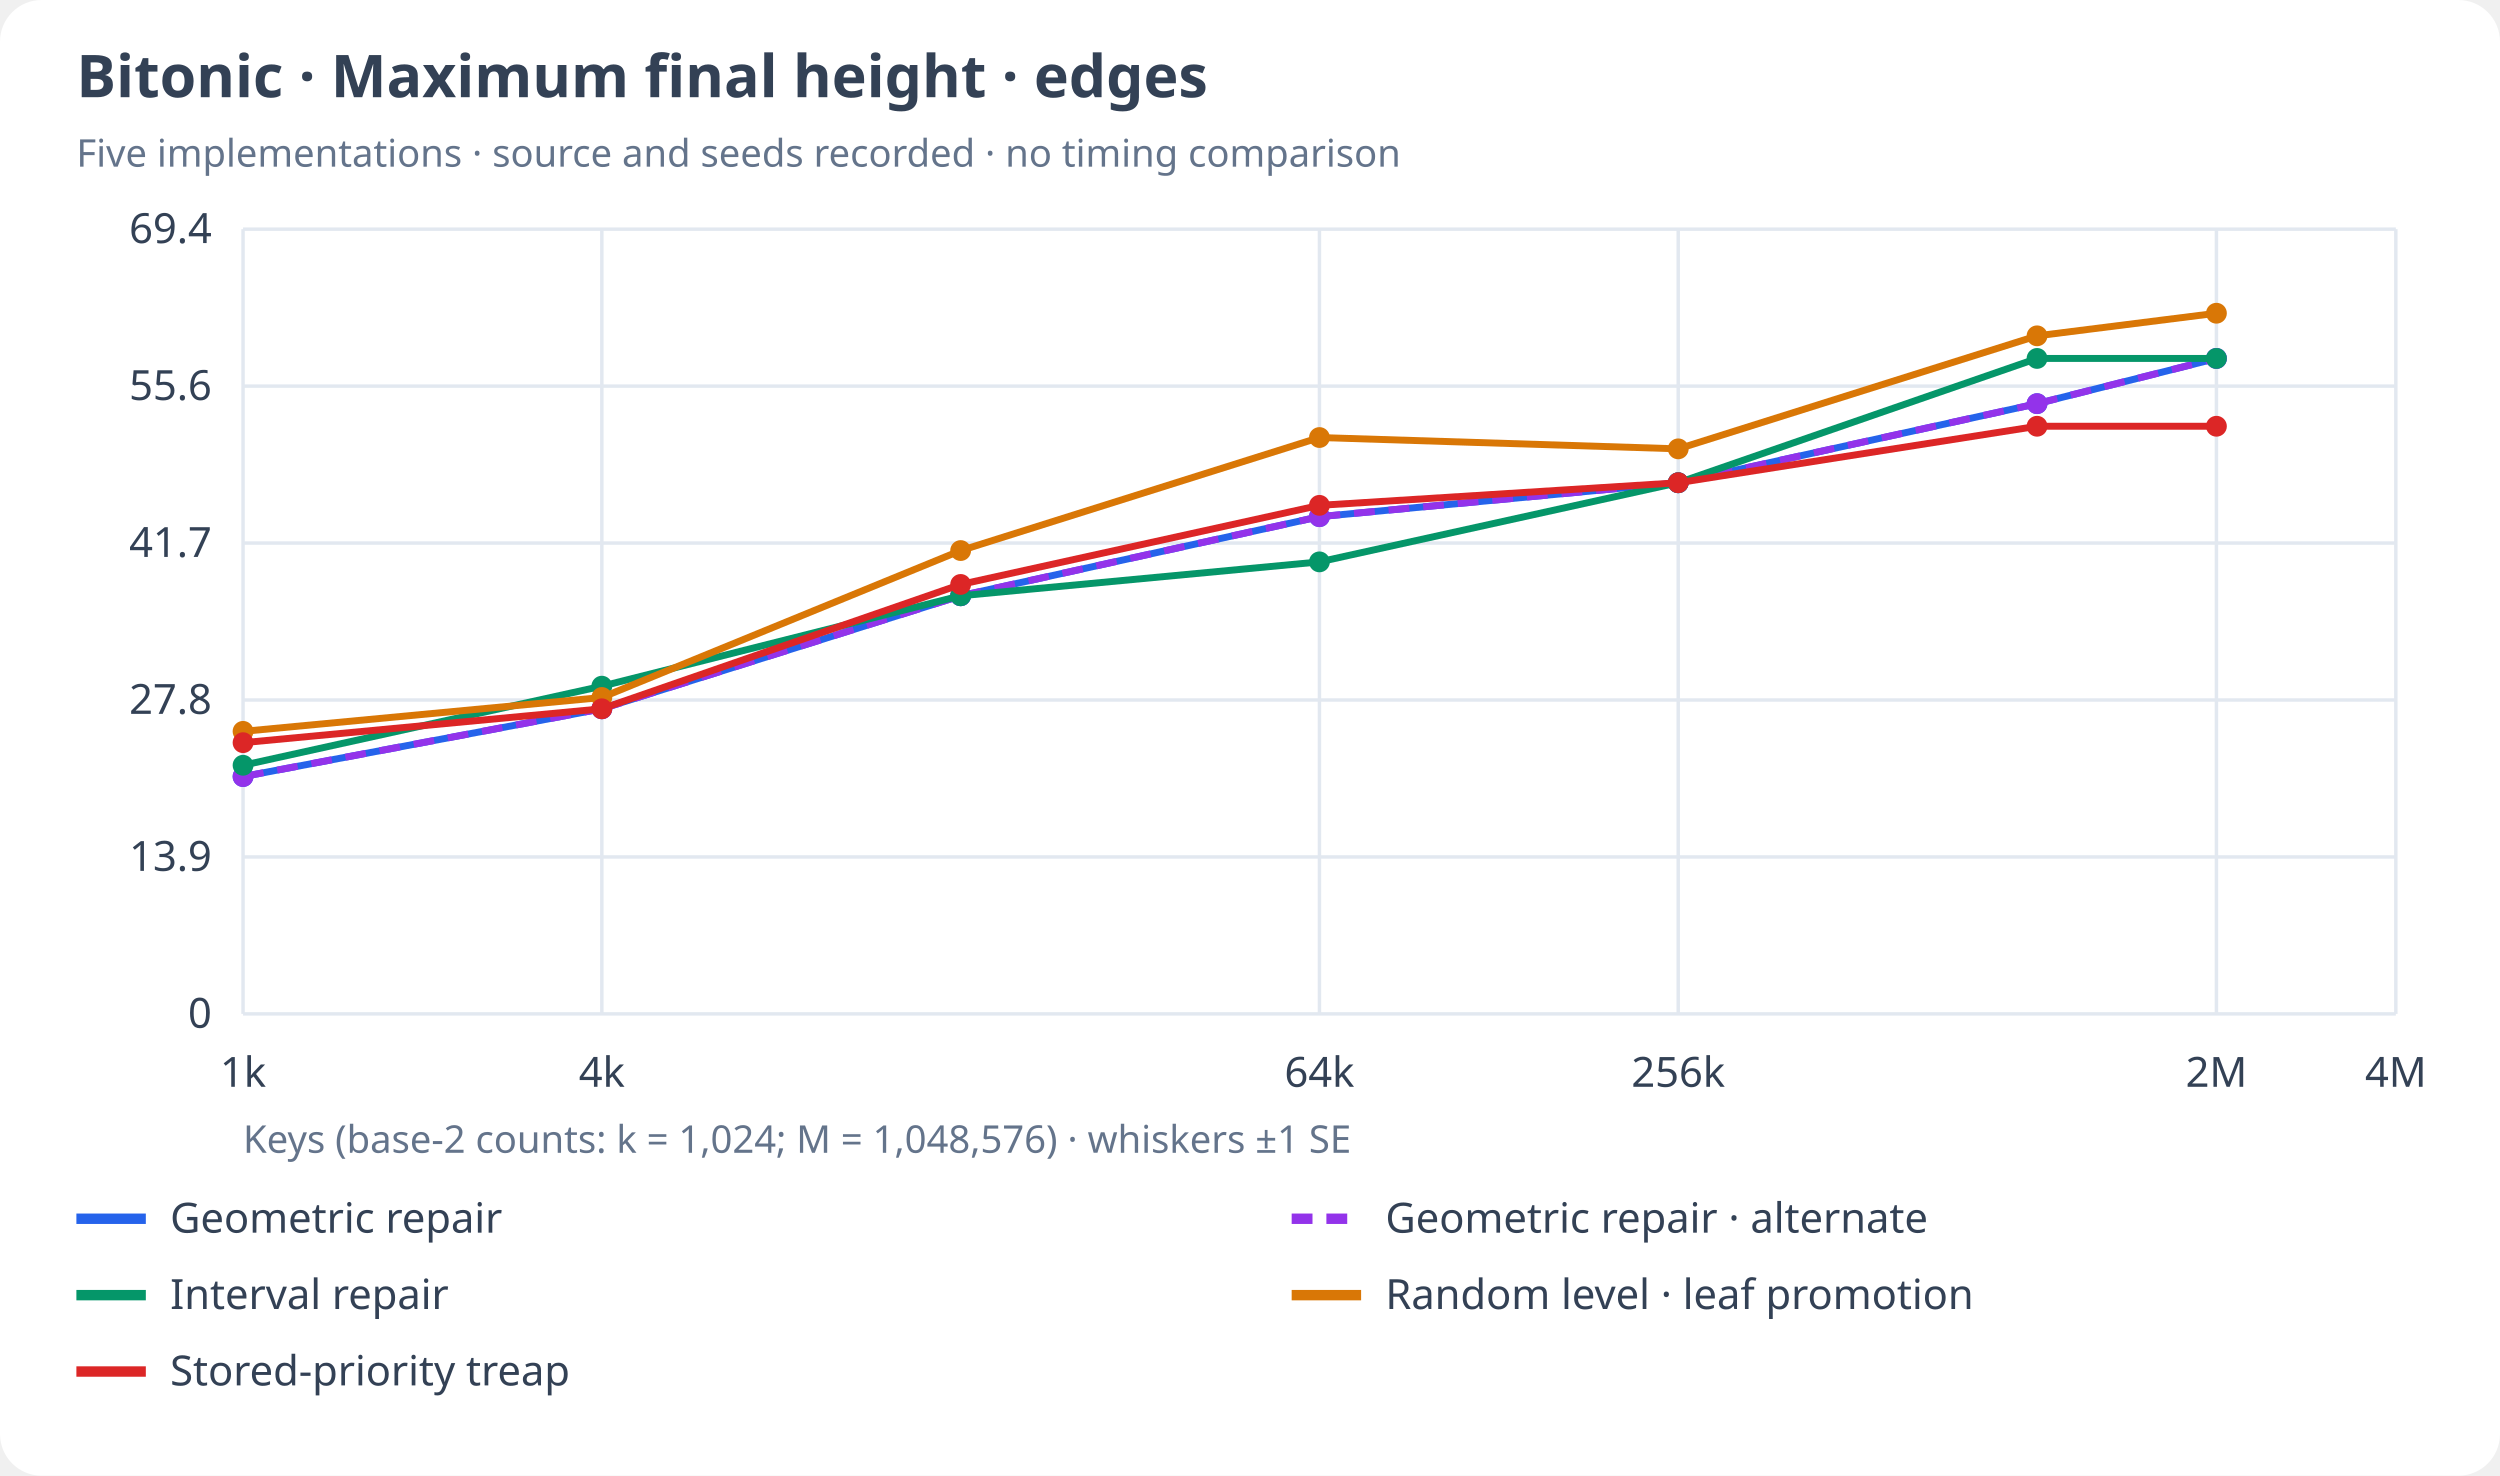
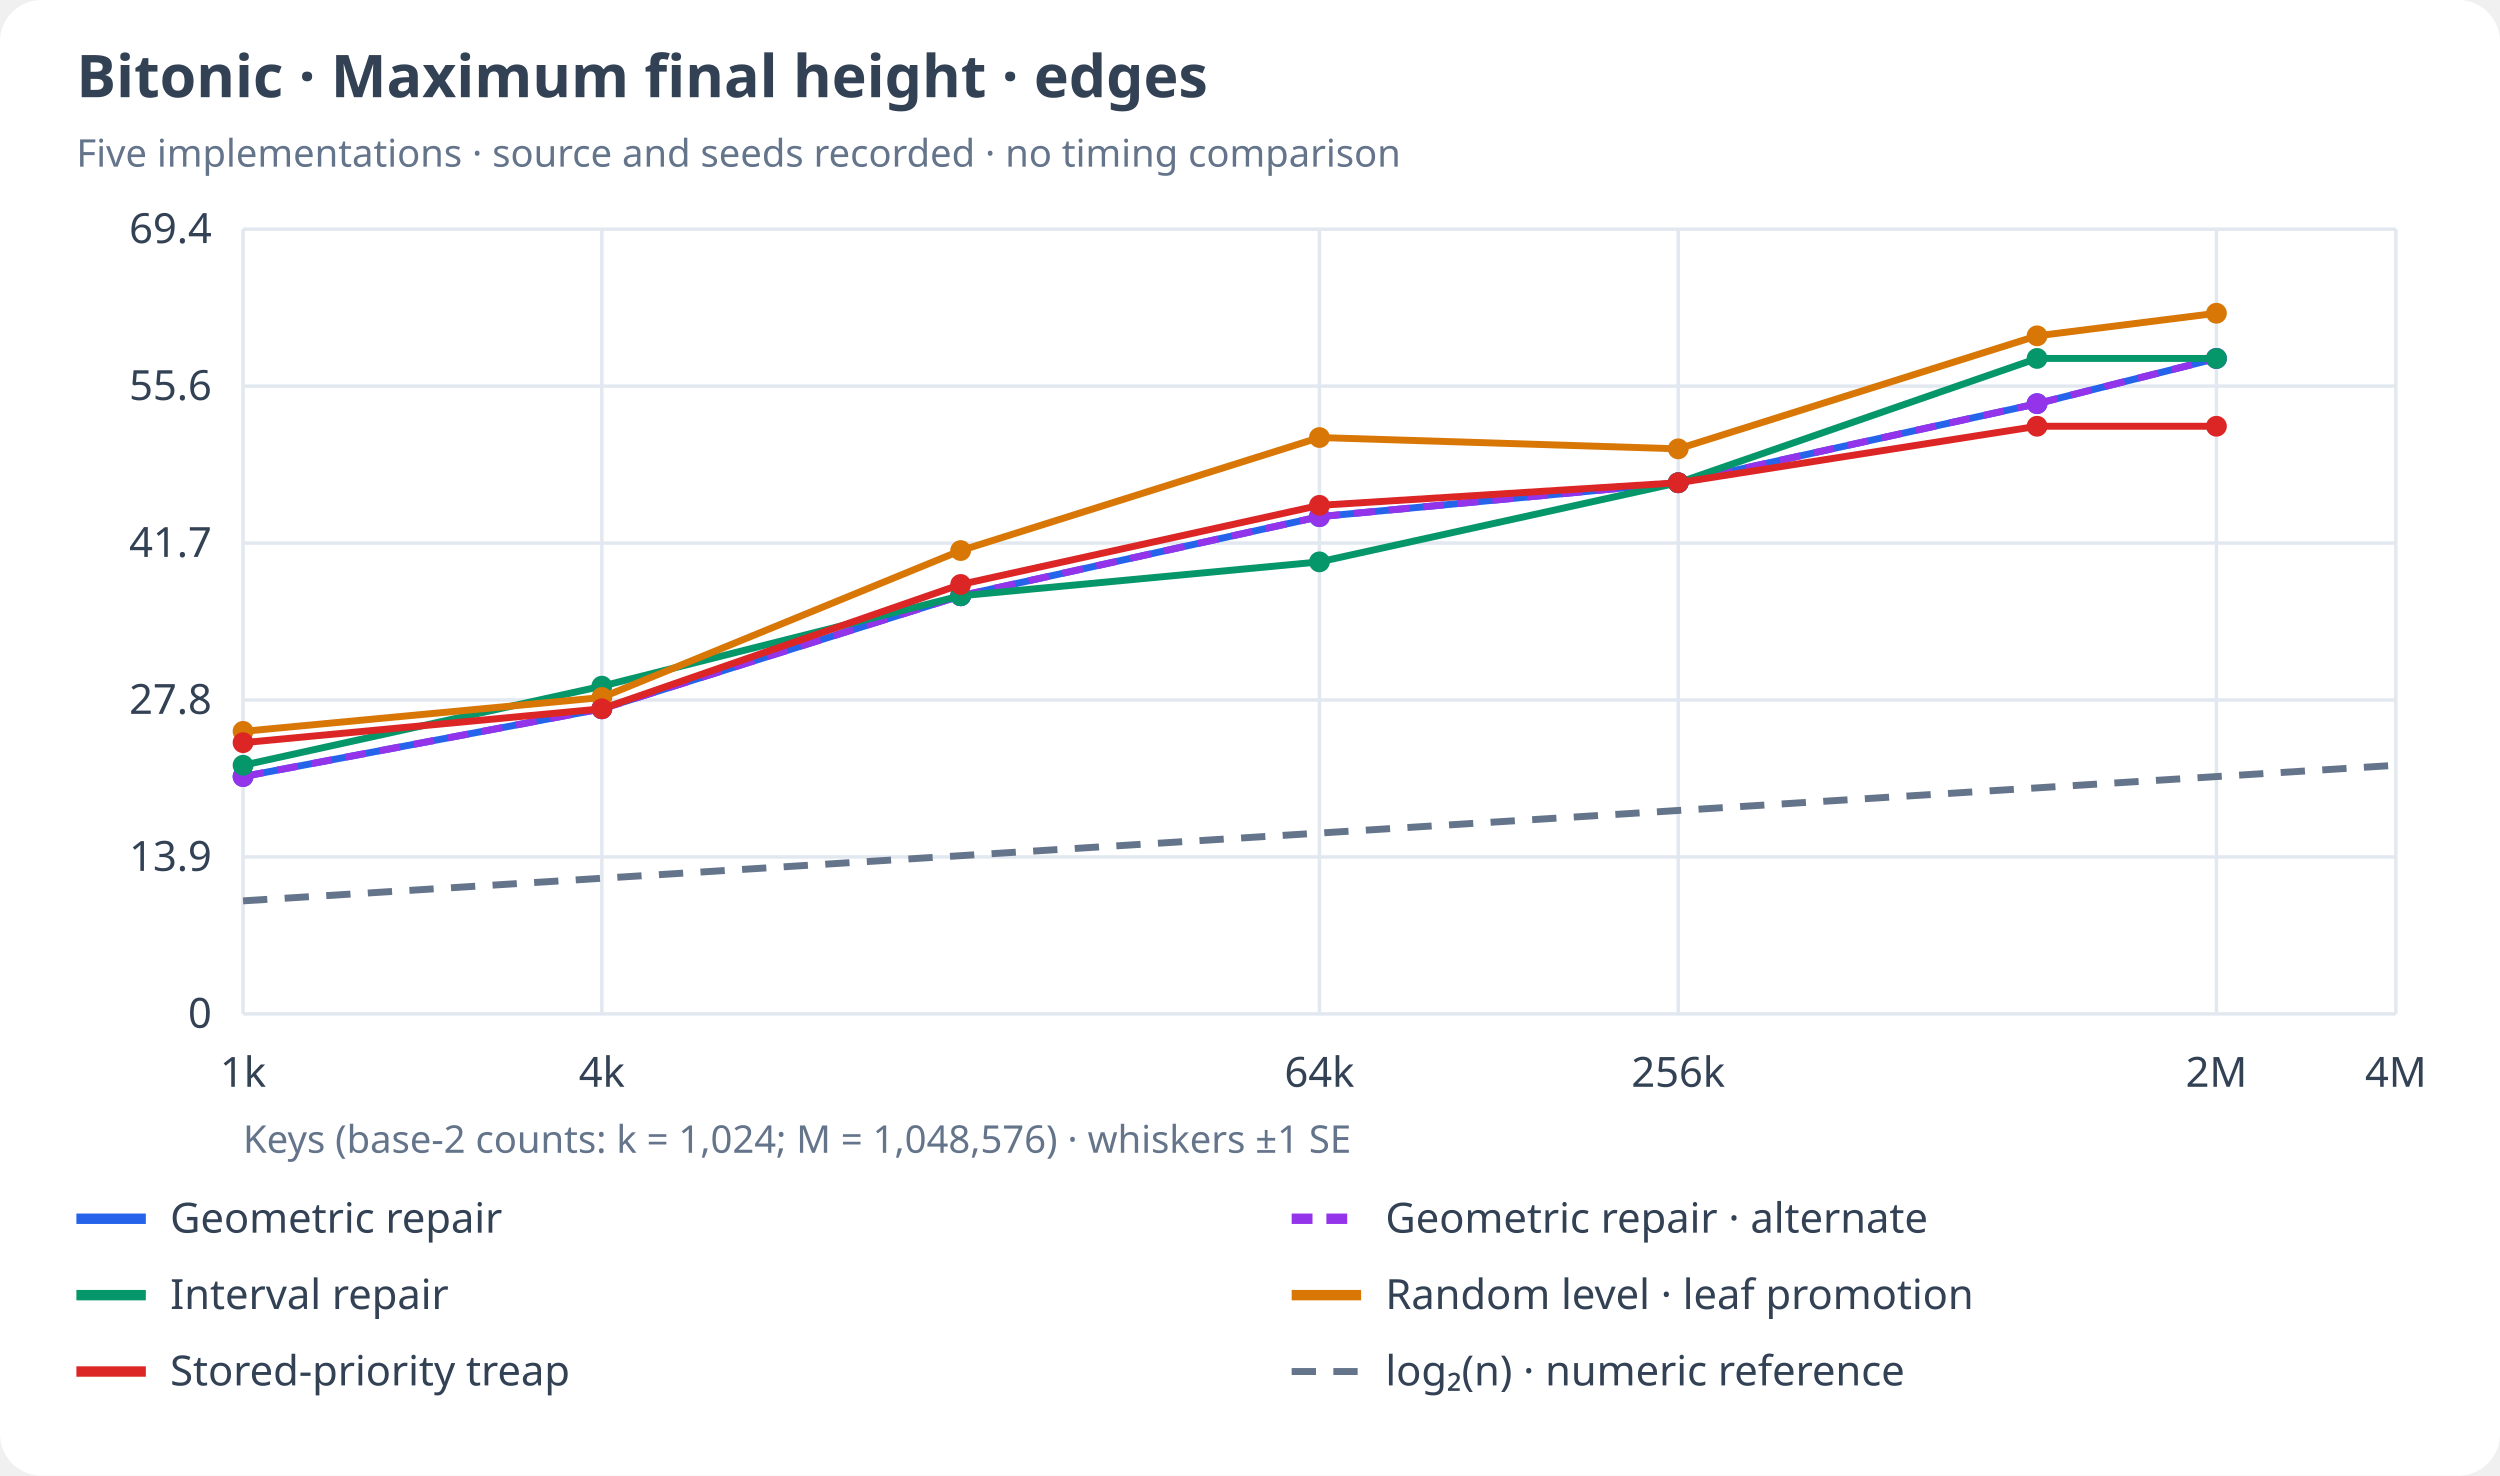
<svg xmlns="http://www.w3.org/2000/svg" viewBox="0 0 720 425" role="img" aria-labelledby="bitonic-maximum_height-title bitonic-maximum_height-desc">
  <style>text{font:12px system-ui,sans-serif;fill:#334155}.grid{stroke:#e2e8f0}</style>
  <rect width="720" height="425" rx="12" fill="white" />
  <text x="22" y="28" style="font-size:17px;font-weight:650">Bitonic · Maximum final height · edges</text>
  <text x="22" y="48" style="font-size:11px;fill:#64748b">Five implementations · source and seeds recorded · no timing comparison</text>
  <path class="grid" d="M70,292.00h620" />
  <text x="61" y="296.00" text-anchor="end">0</text>
  <path class="grid" d="M70,246.80h620" />
  <text x="61" y="250.80" text-anchor="end">13.9</text>
  <path class="grid" d="M70,201.60h620" />
  <text x="61" y="205.60" text-anchor="end">27.8</text>
  <path class="grid" d="M70,156.40h620" />
  <text x="61" y="160.40" text-anchor="end">41.7</text>
  <path class="grid" d="M70,111.20h620" />
  <text x="61" y="115.20" text-anchor="end">55.6</text>
  <path class="grid" d="M70,66.00h620" />
  <text x="61" y="70.00" text-anchor="end">69.4</text>
  <path class="grid" d="M70.00,66v226" />
  <text x="70.00" y="313" text-anchor="middle">1k</text>
  <path class="grid" d="M173.33,66v226" />
  <text x="173.33" y="313" text-anchor="middle">4k</text>
  <path class="grid" d="M380.00,66v226" />
  <text x="380.00" y="313" text-anchor="middle">64k</text>
  <path class="grid" d="M483.33,66v226" />
  <text x="483.33" y="313" text-anchor="middle">256k</text>
  <path class="grid" d="M638.33,66v226" />
  <text x="638.33" y="313" text-anchor="middle">2M</text>
  <path class="grid" d="M690.00,66v226" />
  <text x="690.00" y="313" text-anchor="middle">4M</text>
+   <path class="log-reference" d="M70.00,259.45L690.00,220.40" stroke="#64748b" stroke-width="2" stroke-dasharray="7 5" fill="none" />
  <circle cx="70.00" cy="223.65" r="3" fill="#2563eb" />
  <path d="M70.00,223.65L173.33,204.13" stroke="#2563eb" stroke-width="2" fill="none" />
  <circle cx="173.33" cy="204.13" r="3" fill="#2563eb" />
  <path d="M173.33,204.13L276.67,171.58" stroke="#2563eb" stroke-width="2" fill="none" />
  <circle cx="276.67" cy="171.58" r="3" fill="#2563eb" />
  <path d="M276.67,171.58L380.00,148.80" stroke="#2563eb" stroke-width="2" fill="none" />
  <circle cx="380.00" cy="148.80" r="3" fill="#2563eb" />
  <path d="M380.00,148.80L483.33,139.03" stroke="#2563eb" stroke-width="2" fill="none" />
  <circle cx="483.33" cy="139.03" r="3" fill="#2563eb" />
  <path d="M483.33,139.03L586.67,116.25" stroke="#2563eb" stroke-width="2" fill="none" />
  <circle cx="586.67" cy="116.25" r="3" fill="#2563eb" />
  <path d="M586.67,116.25L638.33,103.23" stroke="#2563eb" stroke-width="2" fill="none" />
  <circle cx="638.33" cy="103.23" r="3" fill="#2563eb" />
  <path d="M22,351h20" stroke="#2563eb" stroke-width="3" />
  <text x="49" y="355">Geometric repair</text>
  <circle cx="70.00" cy="223.65" r="3" fill="#9333ea" />
  <path d="M70.00,223.65L173.33,204.13" stroke="#9333ea" stroke-width="2" fill="none" stroke-dasharray="6 4" />
  <circle cx="173.33" cy="204.13" r="3" fill="#9333ea" />
  <path d="M173.33,204.13L276.67,171.58" stroke="#9333ea" stroke-width="2" fill="none" stroke-dasharray="6 4" />
  <circle cx="276.67" cy="171.58" r="3" fill="#9333ea" />
  <path d="M276.67,171.58L380.00,148.80" stroke="#9333ea" stroke-width="2" fill="none" stroke-dasharray="6 4" />
  <circle cx="380.00" cy="148.80" r="3" fill="#9333ea" />
  <path d="M380.00,148.80L483.33,139.03" stroke="#9333ea" stroke-width="2" fill="none" stroke-dasharray="6 4" />
  <circle cx="483.33" cy="139.03" r="3" fill="#9333ea" />
  <path d="M483.33,139.03L586.67,116.25" stroke="#9333ea" stroke-width="2" fill="none" stroke-dasharray="6 4" />
  <circle cx="586.67" cy="116.25" r="3" fill="#9333ea" />
  <path d="M586.67,116.25L638.33,103.23" stroke="#9333ea" stroke-width="2" fill="none" stroke-dasharray="6 4" />
  <circle cx="638.33" cy="103.23" r="3" fill="#9333ea" />
  <path d="M372,351h20" stroke="#9333ea" stroke-width="3" stroke-dasharray="6 4" />
  <text x="399" y="355">Geometric repair · alternate</text>
  <circle cx="70.00" cy="220.40" r="3" fill="#059669" />
  <path d="M70.00,220.40L173.33,197.62" stroke="#059669" stroke-width="2" fill="none" />
  <circle cx="173.33" cy="197.62" r="3" fill="#059669" />
  <path d="M173.33,197.62L276.67,171.58" stroke="#059669" stroke-width="2" fill="none" />
  <circle cx="276.67" cy="171.58" r="3" fill="#059669" />
  <path d="M276.67,171.58L380.00,161.82" stroke="#059669" stroke-width="2" fill="none" />
  <circle cx="380.00" cy="161.82" r="3" fill="#059669" />
  <path d="M380.00,161.82L483.33,139.03" stroke="#059669" stroke-width="2" fill="none" />
  <circle cx="483.33" cy="139.03" r="3" fill="#059669" />
  <path d="M483.33,139.03L586.67,103.23" stroke="#059669" stroke-width="2" fill="none" />
  <circle cx="586.67" cy="103.23" r="3" fill="#059669" />
  <path d="M586.67,103.23L638.33,103.23" stroke="#059669" stroke-width="2" fill="none" />
  <circle cx="638.33" cy="103.23" r="3" fill="#059669" />
  <path d="M22,373h20" stroke="#059669" stroke-width="3" />
  <text x="49" y="377">Interval repair</text>
  <circle cx="70.00" cy="210.63" r="3" fill="#d97706" />
  <path d="M70.00,210.63L173.33,200.87" stroke="#d97706" stroke-width="2" fill="none" />
  <circle cx="173.33" cy="200.87" r="3" fill="#d97706" />
  <path d="M173.33,200.87L276.67,158.56" stroke="#d97706" stroke-width="2" fill="none" />
  <circle cx="276.67" cy="158.56" r="3" fill="#d97706" />
  <path d="M276.67,158.56L380.00,126.01" stroke="#d97706" stroke-width="2" fill="none" />
  <circle cx="380.00" cy="126.01" r="3" fill="#d97706" />
  <path d="M380.00,126.01L483.33,129.27" stroke="#d97706" stroke-width="2" fill="none" />
  <circle cx="483.33" cy="129.27" r="3" fill="#d97706" />
  <path d="M483.33,129.27L586.67,96.72" stroke="#d97706" stroke-width="2" fill="none" />
  <circle cx="586.67" cy="96.72" r="3" fill="#d97706" />
  <path d="M586.67,96.72L638.33,90.21" stroke="#d97706" stroke-width="2" fill="none" />
  <circle cx="638.33" cy="90.21" r="3" fill="#d97706" />
  <path d="M372,373h20" stroke="#d97706" stroke-width="3" />
  <text x="399" y="377">Random level · leaf promotion</text>
  <circle cx="70.00" cy="213.89" r="3" fill="#dc2626" />
  <path d="M70.00,213.89L173.33,204.13" stroke="#dc2626" stroke-width="2" fill="none" />
  <circle cx="173.33" cy="204.13" r="3" fill="#dc2626" />
  <path d="M173.33,204.13L276.67,168.32" stroke="#dc2626" stroke-width="2" fill="none" />
  <circle cx="276.67" cy="168.32" r="3" fill="#dc2626" />
  <path d="M276.67,168.32L380.00,145.54" stroke="#dc2626" stroke-width="2" fill="none" />
  <circle cx="380.00" cy="145.54" r="3" fill="#dc2626" />
  <path d="M380.00,145.54L483.33,139.03" stroke="#dc2626" stroke-width="2" fill="none" />
  <circle cx="483.33" cy="139.03" r="3" fill="#dc2626" />
  <path d="M483.33,139.03L586.67,122.76" stroke="#dc2626" stroke-width="2" fill="none" />
  <circle cx="586.67" cy="122.76" r="3" fill="#dc2626" />
  <path d="M586.67,122.76L638.33,122.76" stroke="#dc2626" stroke-width="2" fill="none" />
  <circle cx="638.33" cy="122.76" r="3" fill="#dc2626" />
  <path d="M22,395h20" stroke="#dc2626" stroke-width="3" />
  <text x="49" y="399">Stored-priority treap</text>
+   <path d="M372,395h20" stroke="#64748b" stroke-width="2" stroke-dasharray="7 5" />
+   <text x="399" y="399">log₂(n) · numeric reference</text>
  <text x="70" y="332" style="font-size:11px;fill:#64748b">Keys (base-2 counts: k = 1,024; M = 1,048,576) · whiskers ±1 SE</text>
</svg>
